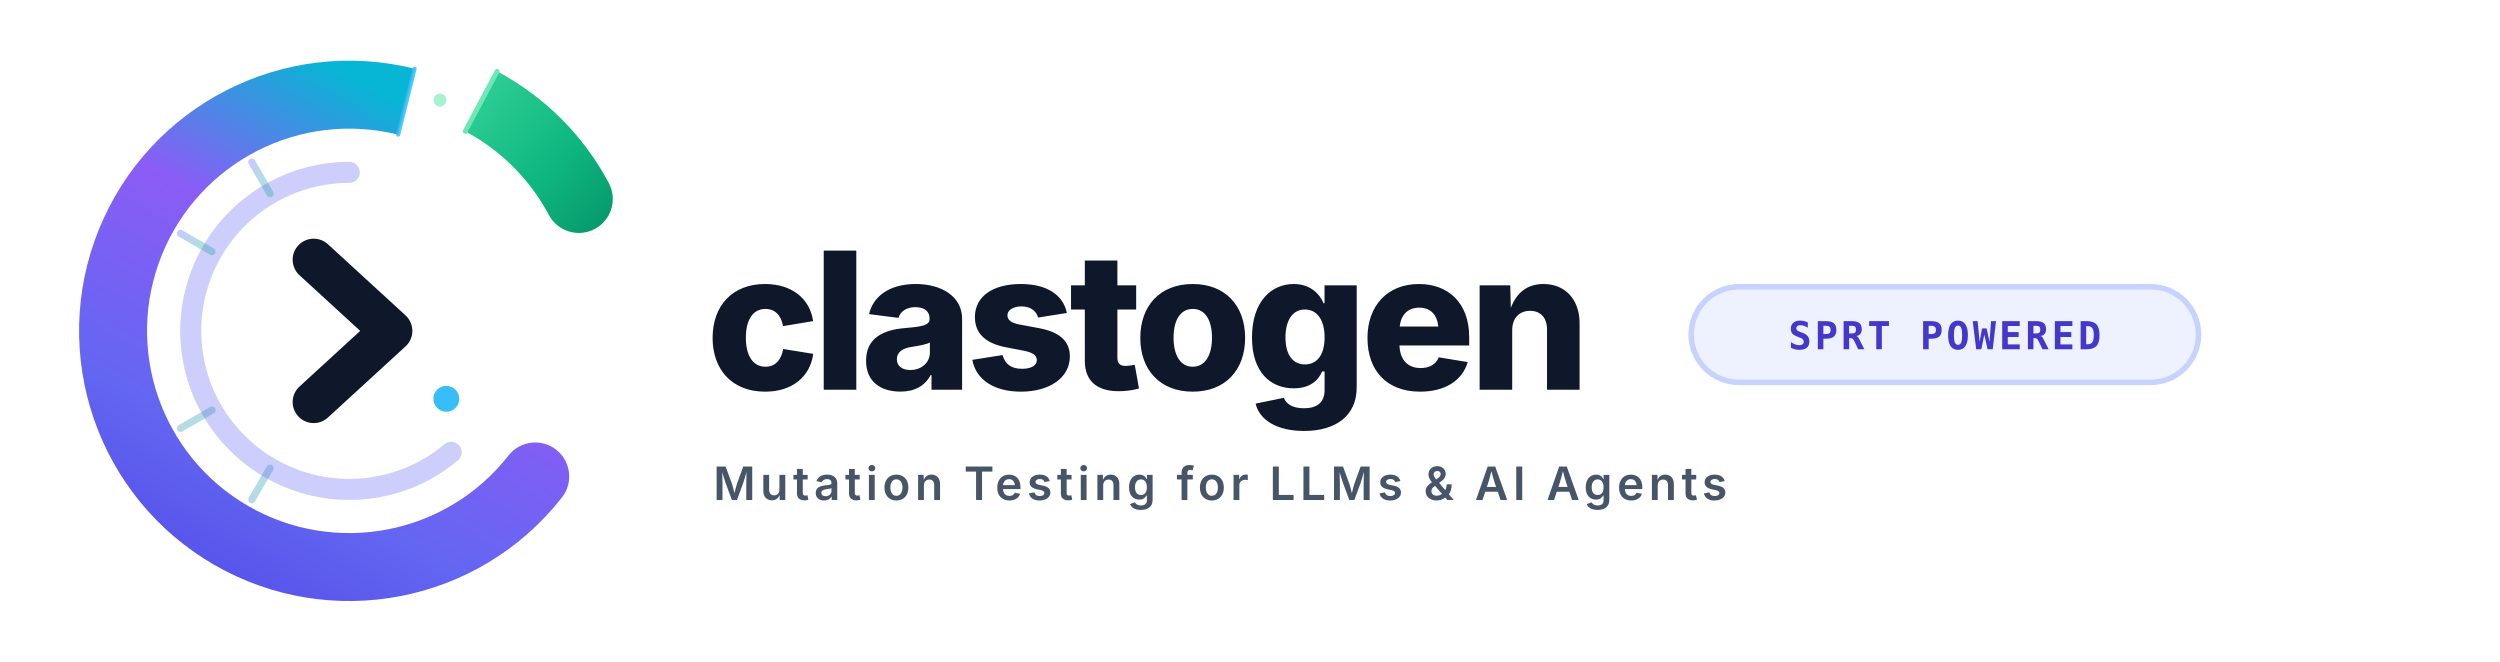
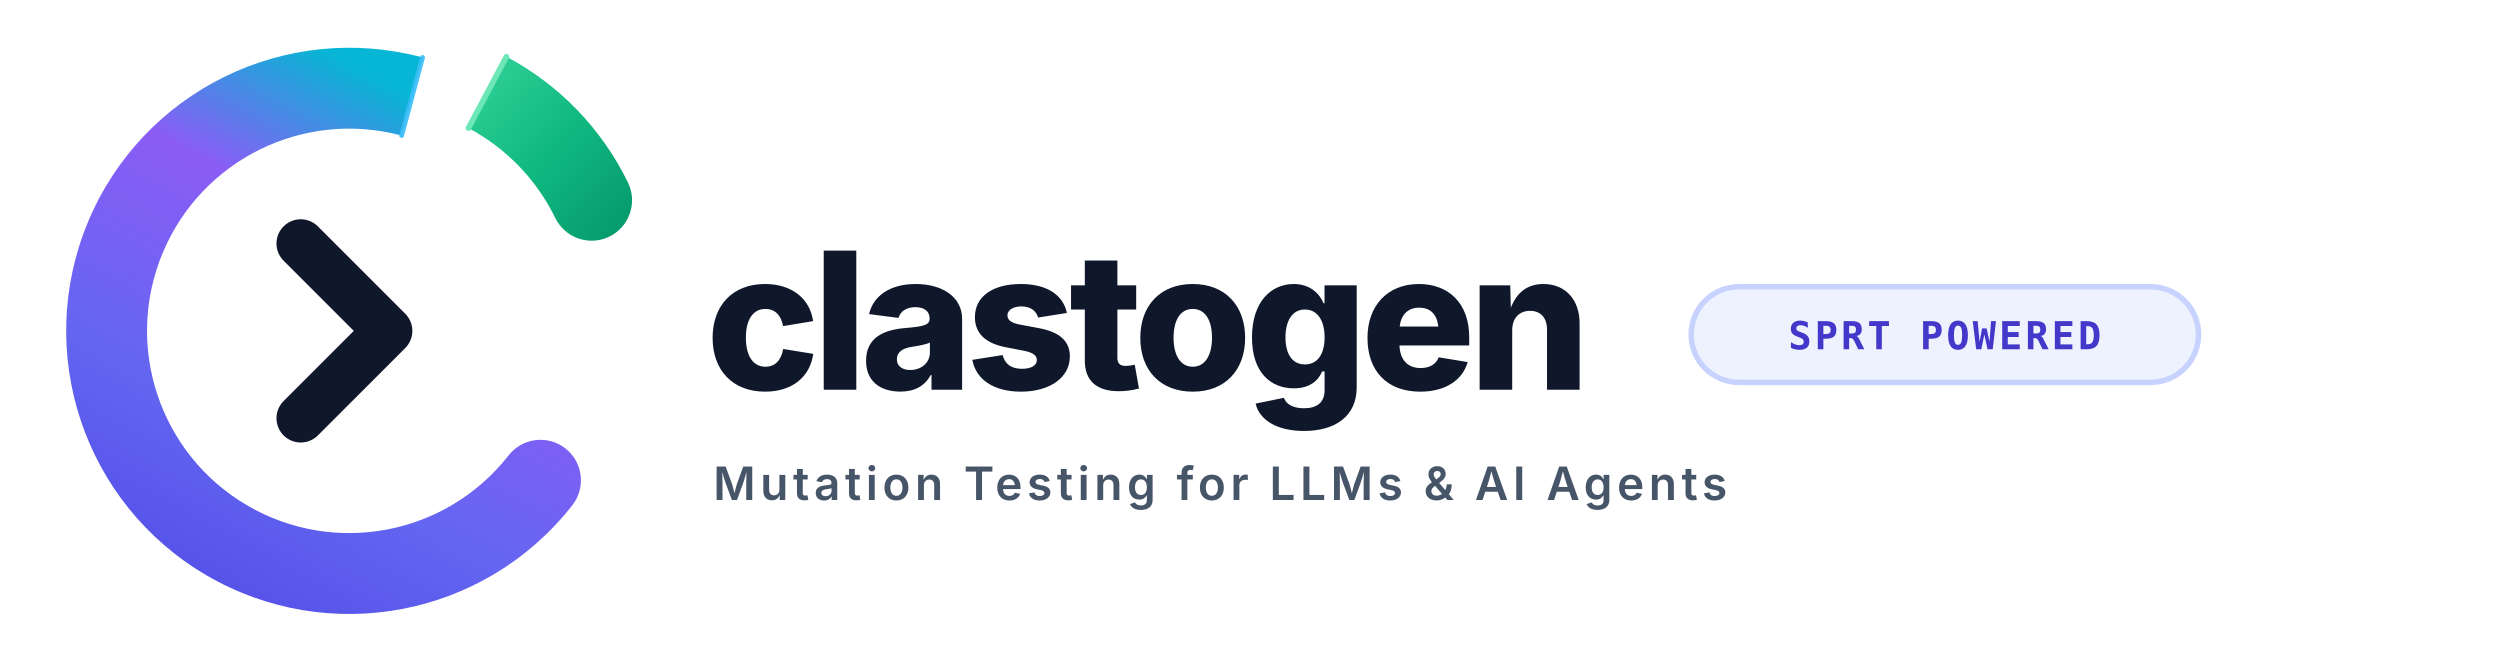
<svg xmlns="http://www.w3.org/2000/svg" viewBox="0 0 680 180" width="100%" height="100%">
  <defs>
    <radialGradient id="bgGrad" cx="50%" cy="30%" r="85%">
-       <stop offset="0%" stop-color="#121829" />
-       <stop offset="60%" stop-color="#090d16" />
+       <stop offset="0%" stop-color="#141A29" />
+       <stop offset="60%" stop-color="#090D15" />
      <stop offset="100%" stop-color="#040609" />
-     </radialGradient>
-     <radialGradient id="glowViolet" cx="50%" cy="50%" r="50%">
-       <stop offset="0%" stop-color="#7C3AED" stop-opacity="0.32" />
-       <stop offset="100%" stop-color="#7C3AED" stop-opacity="0" />
-     </radialGradient>
-     <radialGradient id="glowEmerald" cx="50%" cy="50%" r="50%">
-       <stop offset="0%" stop-color="#10B981" stop-opacity="0.38" />
-       <stop offset="100%" stop-color="#10B981" stop-opacity="0" />
    </radialGradient>
    <linearGradient id="mainBodyGrad" x1="0%" y1="100%" x2="50%" y2="0%">
      <stop offset="0%" stop-color="#4F46E5" />
-       <stop offset="35%" stop-color="#6366F1" />
-       <stop offset="70%" stop-color="#8B5CF6" />
+       <stop offset="40%" stop-color="#6366F1" />
+       <stop offset="75%" stop-color="#8B5CF6" />
      <stop offset="100%" stop-color="#06B6D4" />
    </linearGradient>
    <linearGradient id="mutantGrad" x1="0%" y1="0%" x2="100%" y2="100%">
      <stop offset="0%" stop-color="#34D399" />
-       <stop offset="55%" stop-color="#10B981" />
+       <stop offset="50%" stop-color="#10B981" />
      <stop offset="100%" stop-color="#059669" />
    </linearGradient>
-     <linearGradient id="baseGrad" x1="0%" y1="0%" x2="100%" y2="100%">
-       <stop offset="0%" stop-color="#818CF8" />
-       <stop offset="100%" stop-color="#34D399" />
-     </linearGradient>
-     <filter id="floatShadow" x="-30%" y="-30%" width="160%" height="160%">
-       <feDropShadow dx="-3" dy="5" stdDeviation="5" flood-color="#000000" flood-opacity="0.5" />
+     <filter id="mutantFloat" x="-20%" y="-20%" width="150%" height="150%">
+       <feDropShadow dx="-3" dy="5" stdDeviation="5" flood-color="#000000" flood-opacity="0.45" />
    </filter>
+     <radialGradient id="ambientGlow" cx="50%" cy="50%" r="50%">
+       <stop offset="0%" stop-color="#6366F1" stop-opacity="0.22" />
+       <stop offset="100%" stop-color="#6366F1" stop-opacity="0" />
+     </radialGradient>
  </defs>
  <g id="clastogen-glyph">
-     <g id="dna-rungs">
-       <line x1="73.44" y1="127.34" x2="68.50" y2="135.90" stroke="url(#baseGrad)" stroke-width="1.98" stroke-linecap="round" opacity="0.45" />
-       <line x1="57.66" y1="111.56" x2="49.10" y2="116.50" stroke="url(#baseGrad)" stroke-width="1.98" stroke-linecap="round" opacity="0.45" />
-       <line x1="51.88" y1="90.00" x2="42.00" y2="90.00" stroke="url(#baseGrad)" stroke-width="1.98" stroke-linecap="round" opacity="0.45" />
-       <line x1="57.66" y1="68.44" x2="49.10" y2="63.50" stroke="url(#baseGrad)" stroke-width="1.98" stroke-linecap="round" opacity="0.45" />
-       <line x1="73.44" y1="52.66" x2="68.50" y2="44.10" stroke="url(#baseGrad)" stroke-width="1.98" stroke-linecap="round" opacity="0.45" />
+     <path d="M 114.93 15.62 A 77.00 77.00 0 1 0 155.68 137.41 A 11.00 11.00 0 0 0 138.34 123.86 A 55.00 55.00 0 1 1 109.24 36.87 Z" fill="url(#mainBodyGrad)" />
+     <line x1="109.24" y1="36.87" x2="114.93" y2="15.62" stroke="#38BDF8" stroke-width="1.32" stroke-linecap="round" opacity="0.9" />
+     <g>
+       <path d="M 137.75 15.41 A 77.00 77.00 0 0 1 170.81 49.65 A 11.00 11.00 0 0 1 151.03 59.29 A 55.00 55.00 0 0 0 127.42 34.84 Z" fill="url(#mutantGrad)" />
+       <line x1="127.42" y1="34.84" x2="137.75" y2="15.41" stroke="#6EE7B7" stroke-width="1.54" stroke-linecap="round" />
    </g>
-     <path d="M 122.72 123.03 A 43.12 43.12 0 1 1 95.00 46.88" fill="none" stroke="#6366F1" stroke-opacity="0.32" stroke-width="5.72" stroke-linecap="round" />
-     <circle cx="30.32" cy="90.00" r="2.20" fill="#A78BFA" opacity="0.8" />
-     <path d="M 112.78 18.70 A 73.48 73.48 0 1 0 152.90 135.24 A 9.24 9.24 0 0 0 138.34 123.86 A 55.00 55.00 0 1 1 108.31 36.63 Z" fill="url(#mainBodyGrad)" />
-     <line x1="108.31" y1="36.63" x2="112.78" y2="18.70" stroke="#38BDF8" stroke-width="1.10" stroke-linecap="round" opacity="0.85" />
-     <g>
-       <path d="M 135.22 19.40 A 73.48 73.48 0 0 1 165.60 49.78 A 9.24 9.24 0 0 1 149.28 58.46 A 55.00 55.00 0 0 0 126.54 35.72 Z" fill="url(#mutantGrad)" />
-       <line x1="126.54" y1="35.72" x2="135.22" y2="19.40" stroke="#6EE7B7" stroke-width="1.32" stroke-linecap="round" />
-     </g>
-     <circle cx="119.66" cy="27.21" r="1.76" fill="#A7F3D0" />
-     <path d="M 85.32 70.64 L 106.44 90.00 L 85.32 109.36" fill="none" stroke="#0F172A" stroke-width="11.44" stroke-linecap="round" stroke-linejoin="round" />
-     <circle cx="121.40" cy="108.48" r="3.52" fill="#38BDF8" />
+     <path d="M 81.80 66.24 L 105.56 90.00 L 81.80 113.76" fill="none" stroke="#0F172A" stroke-width="13.20" stroke-linecap="round" stroke-linejoin="round" />
  </g>
  <g transform="translate(192, 106)">
    <text fill="#0F172A" font-family="-apple-system, BlinkMacSystemFont, 'SF Pro Display', 'Inter', 'Segoe UI', Roboto, sans-serif" font-size="52" font-weight="800" letter-spacing="-0.035em">clastogen</text>
  </g>
  <g transform="translate(194, 136)">
    <text fill="#475569" font-family="-apple-system, BlinkMacSystemFont, 'SF Pro Text', 'Inter', 'Segoe UI', Roboto, sans-serif" font-size="12.5" font-weight="600" letter-spacing="0.1em" text-transform="uppercase">Mutation Testing for LLMs &amp; AI Agents</text>
  </g>
  <g transform="translate(460, 78)">
    <rect fill="#EEF2FF" stroke="#C7D2FE" stroke-width="1.5" width="138" height="26" rx="13" />
    <text fill="#4338CA" x="69" y="17" font-family="ui-monospace, SFMono-Regular, Menlo, monospace" font-size="10.5" font-weight="700" letter-spacing="0.08em" text-anchor="middle">SPRT POWERED</text>
  </g>
</svg>
